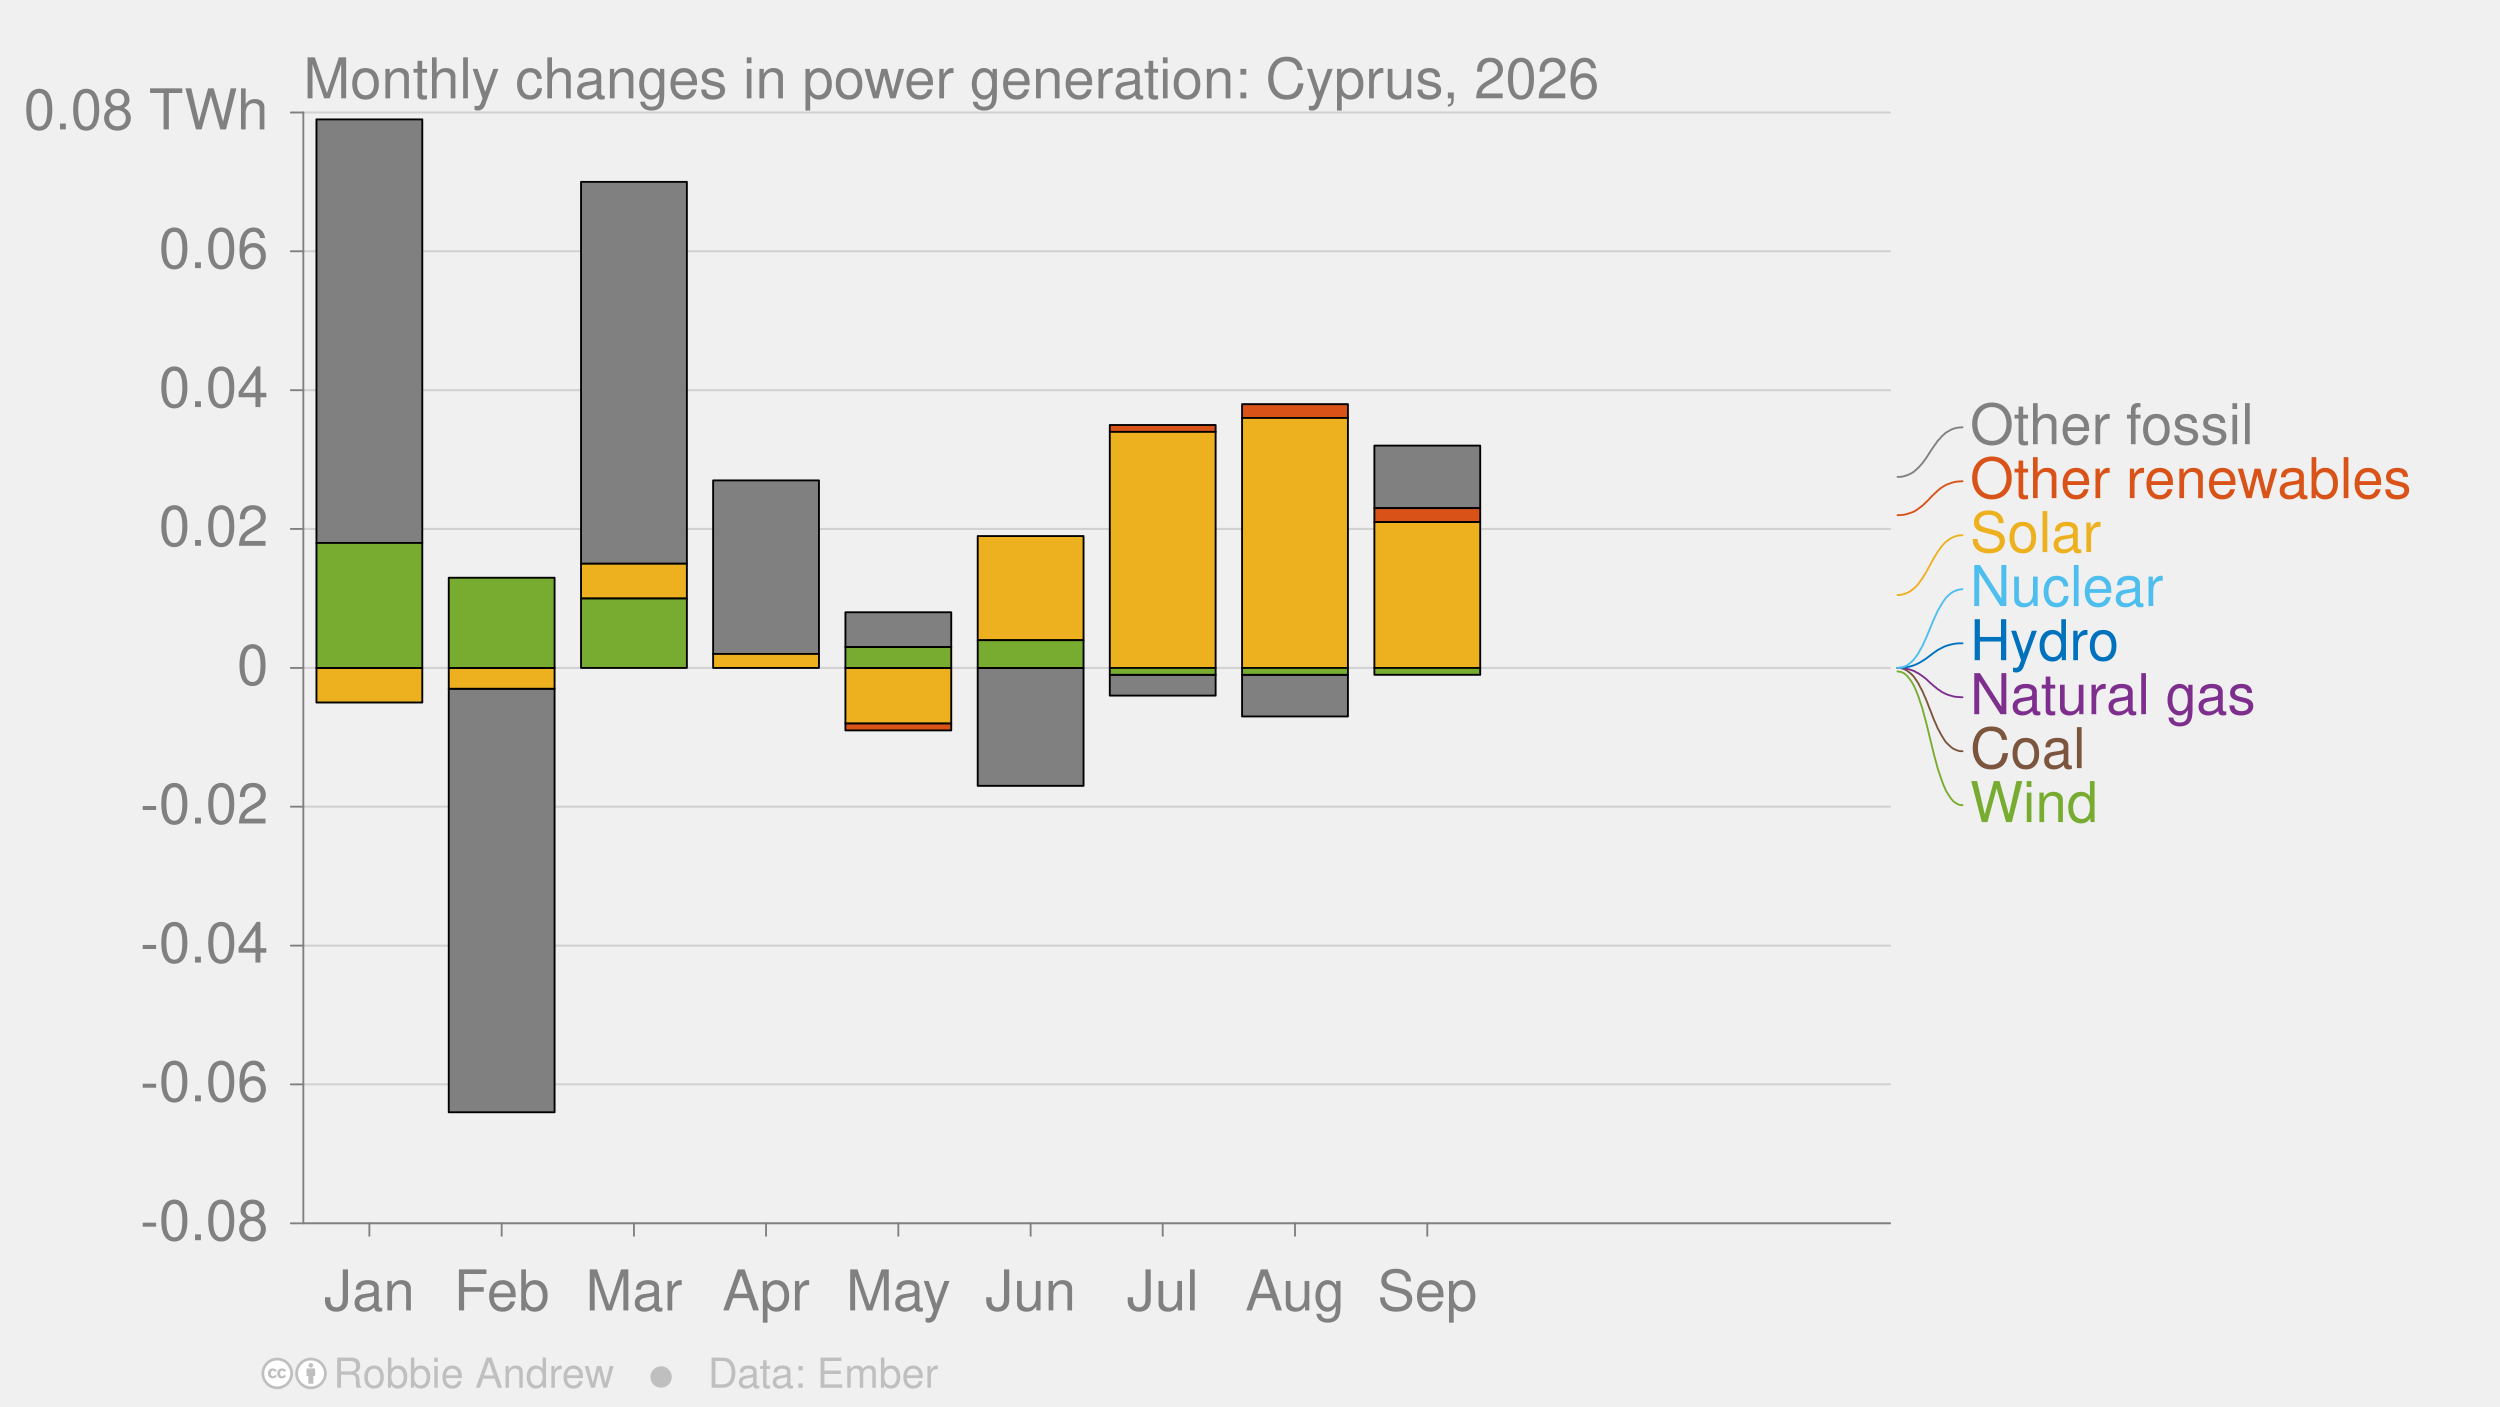
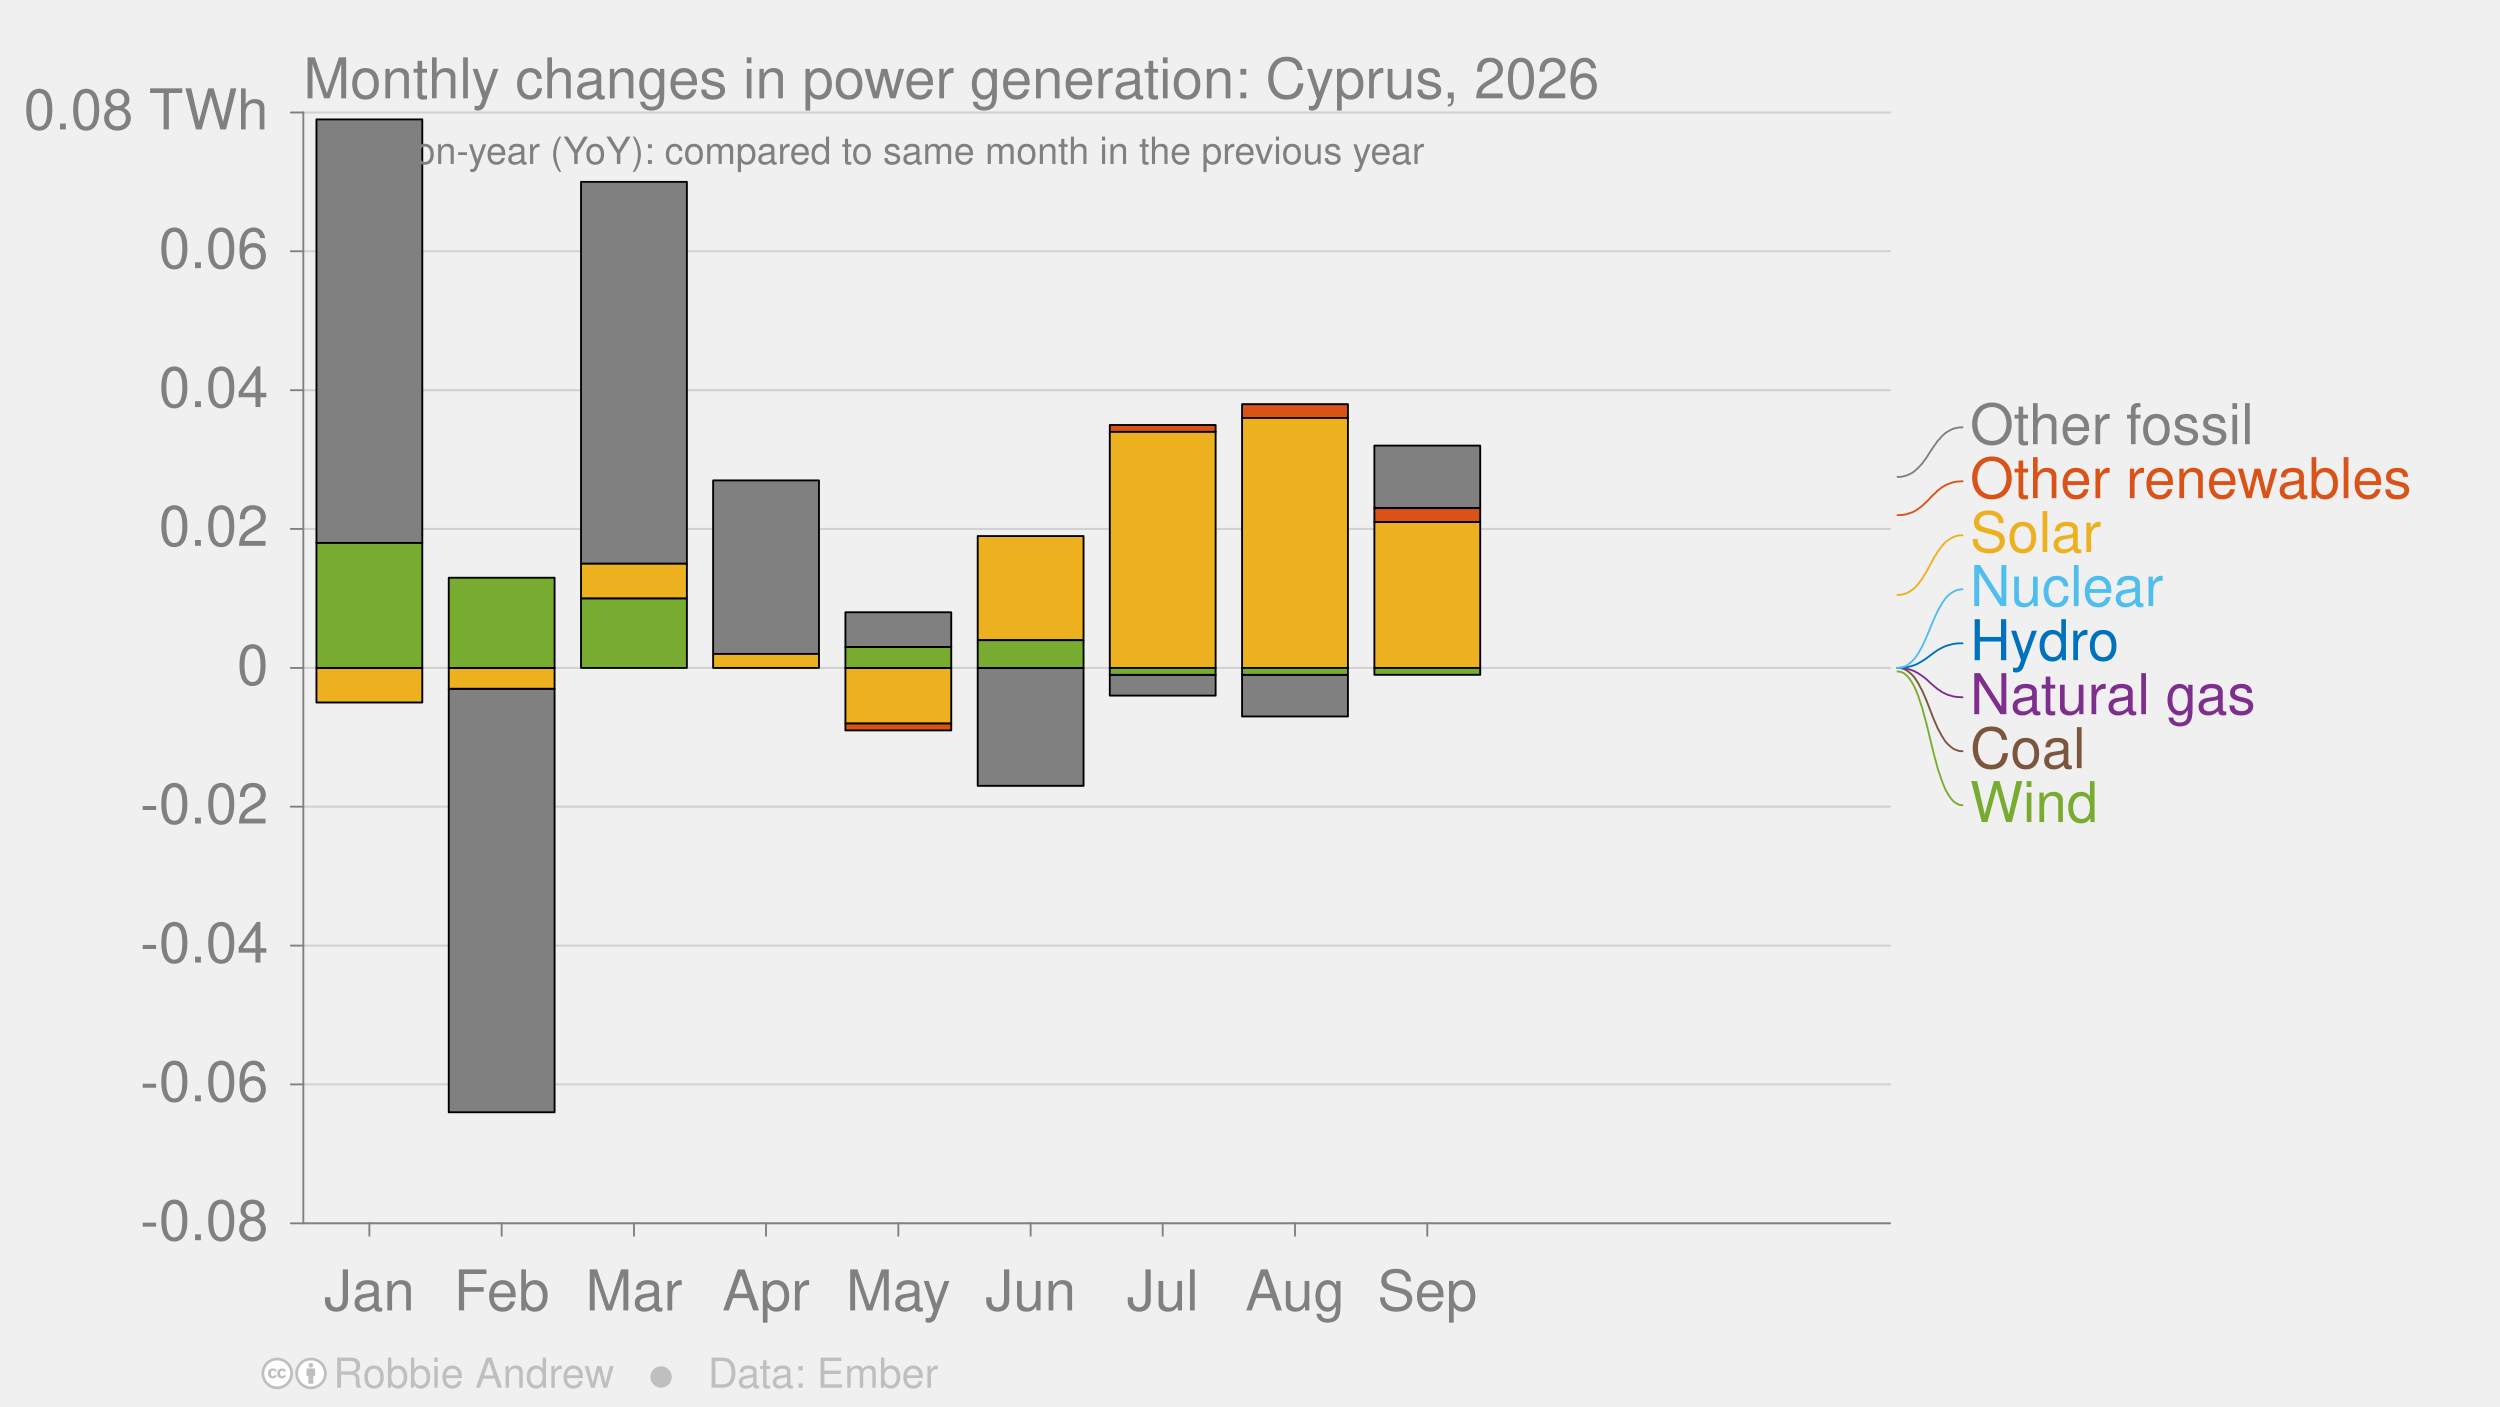
<svg xmlns="http://www.w3.org/2000/svg" xmlns:xlink="http://www.w3.org/1999/xlink" version="1.1" width="100%" height="100%" viewBox="0 0 1200.000 674.916">
  <style type="text/css">
  #main {font-family:Helvetica,Arial,sans-serif; font-size:27.00px;
         fill-opacity:1; fill:#000000; stroke:none; stroke-linejoin:round; stroke-linecap:round; stroke-width:1.00;}
  .marker {stroke-opacity:0;fill-opacity:0;}
  .marker:hover {stroke-opacity:0.5; fill-opacity:1;}
  .ticklabel {font-size:27.00px;fill:#808080;stroke:none;font-family:Helvetica}
  .ytl {text-anchor:end;}
  .dp1 {pointer-events:none;font-size:70%;text-anchor:middle;fill:#000000;}
  .dp2 {pointer-events:none;font-size:70%;text-anchor:middle;fill:#FFFFFF;}
  .numtip {pointer-events:none;}
  .cc {opacity:0.25;}
.dl_fe {background-color:#FDFFDF;display:flex;margin:auto;align-items:center}
.dl_fe_p {font-size:20px;text-align:center;margin:3px}
.dl_el {display:none;pointer-events:none;}
.cc:hover + .dl_el {display:block;}
text:hover + .dl_el {display:block;}
</style>
  <defs>
    <clipPath id="axis_clip">
      <rect x="145.8" y="54.2" width="761.2" height="532.8" />
    </clipPath>
    <path id="line_x" d="M 145.600,0 h 761.600" stroke="#262626" stroke-opacity="0.15" stroke-width="1.00" />
    <path id="tick_y" d="M 145.600,0 h -6.000" stroke="#808080" stroke-width="0.90" />
    <path id="tick_x" d="M 0,587.177 v 6.000" stroke="#808080" stroke-width="0.90" />
  </defs>
  <g id="main">
    <use xlink:href="#line_x" transform="translate(0,587.2)" />
    <use xlink:href="#line_x" transform="translate(0,520.5)" />
    <use xlink:href="#line_x" transform="translate(0,453.9)" />
    <use xlink:href="#line_x" transform="translate(0,387.2)" />
    <use xlink:href="#line_x" transform="translate(0,320.6)" />
    <use xlink:href="#line_x" transform="translate(0,253.9)" />
    <use xlink:href="#line_x" transform="translate(0,187.3)" />
    <use xlink:href="#line_x" transform="translate(0,120.6)" />
    <use xlink:href="#line_x" transform="translate(0,54.0)" />
    <use xlink:href="#tick_y" transform="translate(0,587.2)" />
    <use xlink:href="#tick_y" transform="translate(0,520.5)" />
    <use xlink:href="#tick_y" transform="translate(0,453.9)" />
    <use xlink:href="#tick_y" transform="translate(0,387.2)" />
    <use xlink:href="#tick_y" transform="translate(0,320.6)" />
    <use xlink:href="#tick_y" transform="translate(0,253.9)" />
    <use xlink:href="#tick_y" transform="translate(0,187.3)" />
    <use xlink:href="#tick_y" transform="translate(0,120.6)" />
    <use xlink:href="#tick_y" transform="translate(0,54.0)" />
    <use xlink:href="#tick_x" transform="translate(177.3,0)" />
    <use xlink:href="#tick_x" transform="translate(240.8,0)" />
    <use xlink:href="#tick_x" transform="translate(304.3,0)" />
    <use xlink:href="#tick_x" transform="translate(367.7,0)" />
    <use xlink:href="#tick_x" transform="translate(431.2,0)" />
    <use xlink:href="#tick_x" transform="translate(494.7,0)" />
    <use xlink:href="#tick_x" transform="translate(558.1,0)" />
    <use xlink:href="#tick_x" transform="translate(621.6,0)" />
    <use xlink:href="#tick_x" transform="translate(685.1,0)" />
    <polyline points="145.6,53.993 145.6,587.177 907.2,587.177" stroke="#808080" stroke-width="0.90" fill="none" />
    <text class="ticklabel xtl" transform="translate(177.3,629.0)" text-anchor="middle">Jan</text>
    <text class="ticklabel xtl" transform="translate(240.8,629.0)" text-anchor="middle">Feb</text>
    <text class="ticklabel xtl" transform="translate(304.3,629.0)" text-anchor="middle">Mar</text>
    <text class="ticklabel xtl" transform="translate(367.7,629.0)" text-anchor="middle">Apr</text>
    <text class="ticklabel xtl" transform="translate(431.2,629.0)" text-anchor="middle">May</text>
    <text class="ticklabel xtl" transform="translate(494.7,629.0)" text-anchor="middle">Jun</text>
    <text class="ticklabel xtl" transform="translate(558.1,629.0)" text-anchor="middle">Jul</text>
    <text class="ticklabel xtl" transform="translate(621.6,629.0)" text-anchor="middle">Aug</text>
    <text class="ticklabel xtl" transform="translate(685.1,629.0)" text-anchor="middle">Sep</text>
    <text class="ticklabel ytl" transform="translate(128.8,595.3)">-0.08</text>
    <text class="ticklabel ytl" transform="translate(128.8,528.6)">-0.06</text>
    <text class="ticklabel ytl" transform="translate(128.8,462.0)">-0.04</text>
    <text class="ticklabel ytl" transform="translate(128.8,395.3)">-0.02</text>
    <text class="ticklabel ytl" transform="translate(128.8,328.7)">0</text>
    <text class="ticklabel ytl" transform="translate(128.8,262.0)">0.02</text>
    <text class="ticklabel ytl" transform="translate(128.8,195.4)">0.04</text>
    <text class="ticklabel ytl" transform="translate(128.8,128.7)">0.06</text>
    <text class="ticklabel ytl" transform="translate(128.8,62.1)">0.08 TWh</text>
    <g stroke="#000" stroke-width="0.90" fill="#808080" clip-path="url(#axis_clip)">
      <polygon class="pl" points="151.9,57.3 151.9,260.6 202.7,260.6 202.7,57.3 151.9,57.3" />
      <polygon class="pl" points="215.4,533.9 215.4,330.6 266.2,330.6 266.2,533.9 215.4,533.9" />
      <polygon class="pl" points="278.9,87.3 278.9,270.6 329.7,270.6 329.7,87.3 278.9,87.3" />
      <polygon class="pl" points="342.3,230.6 342.3,313.9 393.1,313.9 393.1,230.6 342.3,230.6" />
      <polygon class="pl" points="405.8,293.9 405.8,310.6 456.6,310.6 456.6,293.9 405.8,293.9" />
      <polygon class="pl" points="469.3,377.2 469.3,320.6 520.1,320.6 520.1,377.2 469.3,377.2" />
      <polygon class="pl" points="532.7,333.9 532.7,323.9 583.5,323.9 583.5,333.9 532.7,333.9" />
      <polygon class="pl" points="596.2,343.9 596.2,323.9 647.0,323.9 647.0,343.9 596.2,343.9" />
      <polygon class="pl" points="659.7,213.9 659.7,243.9 710.5,243.9 710.5,213.9 659.7,213.9" />
    </g>
    <g stroke="#000" stroke-width="0.90" fill="#4DBEEE" clip-path="url(#axis_clip)">
</g>
    <g stroke="#000" stroke-width="0.90" fill="#D95319" clip-path="url(#axis_clip)">
      <polygon class="pl" points="405.8,350.6 405.8,347.2 456.6,347.2 456.6,350.6 405.8,350.6" />
      <polygon class="pl" points="532.7,204.0 532.7,207.3 583.5,207.3 583.5,204.0 532.7,204.0" />
      <polygon class="pl" points="596.2,194.0 596.2,200.6 647.0,200.6 647.0,194.0 596.2,194.0" />
      <polygon class="pl" points="659.7,243.9 659.7,250.6 710.5,250.6 710.5,243.9 659.7,243.9" />
    </g>
    <g stroke="#000" stroke-width="0.90" fill="#EDB120" clip-path="url(#axis_clip)">
      <polygon class="pl" points="151.9,337.2 151.9,320.6 202.7,320.6 202.7,337.2 151.9,337.2" />
      <polygon class="pl" points="215.4,330.6 215.4,320.6 266.2,320.6 266.2,330.6 215.4,330.6" />
      <polygon class="pl" points="278.9,270.6 278.9,287.3 329.7,287.3 329.7,270.6 278.9,270.6" />
      <polygon class="pl" points="342.3,313.9 342.3,320.6 393.1,320.6 393.1,313.9 342.3,313.9" />
      <polygon class="pl" points="405.8,347.2 405.8,320.6 456.6,320.6 456.6,347.2 405.8,347.2" />
      <polygon class="pl" points="469.3,257.3 469.3,307.3 520.1,307.3 520.1,257.3 469.3,257.3" />
      <polygon class="pl" points="532.7,207.3 532.7,320.6 583.5,320.6 583.5,207.3 532.7,207.3" />
      <polygon class="pl" points="596.2,200.6 596.2,320.6 647.0,320.6 647.0,200.6 596.2,200.6" />
      <polygon class="pl" points="659.7,250.6 659.7,320.6 710.5,320.6 710.5,250.6 659.7,250.6" />
    </g>
    <g stroke="#000" stroke-width="0.90" fill="#77AC30" clip-path="url(#axis_clip)">
      <polygon class="pl" points="151.9,260.6 151.9,320.6 202.7,320.6 202.7,260.6 151.9,260.6" />
      <polygon class="pl" points="215.4,277.3 215.4,320.6 266.2,320.6 266.2,277.3 215.4,277.3" />
      <polygon class="pl" points="278.9,287.3 278.9,320.6 329.7,320.6 329.7,287.3 278.9,287.3" />
      <polygon class="pl" points="405.8,310.6 405.8,320.6 456.6,320.6 456.6,310.6 405.8,310.6" />
      <polygon class="pl" points="469.3,307.3 469.3,320.6 520.1,320.6 520.1,307.3 469.3,307.3" />
      <polygon class="pl" points="532.7,323.9 532.7,320.6 583.5,320.6 583.5,323.9 532.7,323.9" />
      <polygon class="pl" points="596.2,323.9 596.2,320.6 647.0,320.6 647.0,323.9 596.2,323.9" />
      <polygon class="pl" points="659.7,323.9 659.7,320.6 710.5,320.6 710.5,323.9 659.7,323.9" />
    </g>
    <g stroke="#000" stroke-width="0.90" fill="#0072BD" clip-path="url(#axis_clip)">
</g>
    <g stroke="#000" stroke-width="0.90" fill="#7E2F8E" clip-path="url(#axis_clip)">
</g>
    <g stroke="#000" stroke-width="0.90" fill="#7B553E" clip-path="url(#axis_clip)">
</g>
    <text transform="translate(945.6,360.6)" dy="8.1" font-size="27.00" fill="#7B553E" stroke="none">Coal</text>
    <text transform="translate(945.6,334.7)" dy="8.1" font-size="27.00" fill="#7E2F8E" stroke="none">Natural gas</text>
    <text transform="translate(945.6,308.8)" dy="8.1" font-size="27.00" fill="#0072BD" stroke="none">Hydro</text>
    <text transform="translate(945.6,386.5)" dy="8.1" font-size="27.00" fill="#77AC30" stroke="none">Wind</text>
    <text transform="translate(945.6,256.9)" dy="8.1" font-size="27.00" fill="#EDB120" stroke="none">Solar</text>
    <text transform="translate(945.6,231.0)" dy="8.1" font-size="27.00" fill="#D95319" stroke="none">Other renewables</text>
    <text transform="translate(945.6,282.8)" dy="8.1" font-size="27.00" fill="#4DBEEE" stroke="none">Nuclear</text>
    <text transform="translate(945.6,205.1)" dy="8.1" font-size="27.00" fill="#808080" stroke="none">Other fossil</text>
    <polyline class="pl" points="910.8,320.6 912.4,320.7 913.8,321.1 915.2,321.8 916.4,322.7 917.6,323.7 918.8,325.0 919.8,326.5 920.8,328.0 921.7,329.8 922.7,331.6 923.5,333.5 924.4,335.5 925.2,337.5 926.0,339.6 926.8,341.6 927.6,343.7 928.4,345.7 929.3,347.7 930.1,349.6 931.1,351.4 932.0,353.1 933.0,354.7 934.0,356.2 935.2,357.4 936.4,358.5 937.6,359.4 939.0,360.0 940.4,360.5 942.0,360.6" stroke="#7B553E" stroke-width="0.90" stroke-opacity="1.00" fill="none" />
    <polyline class="pl" points="910.8,320.6 912.4,320.6 913.8,320.8 915.2,321.0 916.4,321.3 917.6,321.7 918.8,322.1 919.8,322.7 920.8,323.2 921.7,323.8 922.7,324.5 923.5,325.1 924.4,325.8 925.2,326.5 926.0,327.3 926.8,328.0 927.6,328.7 928.4,329.4 929.3,330.1 930.1,330.8 931.1,331.4 932.0,332.1 933.0,332.6 934.0,333.1 935.2,333.6 936.4,333.9 937.6,334.3 939.0,334.5 940.4,334.6 942.0,334.7" stroke="#7E2F8E" stroke-width="0.90" stroke-opacity="1.00" fill="none" />
    <polyline class="pl" points="910.8,320.6 912.4,320.5 913.8,320.4 915.2,320.2 916.4,320.0 917.6,319.7 918.8,319.3 919.8,318.9 920.8,318.4 921.7,317.9 922.7,317.3 923.5,316.8 924.4,316.2 925.2,315.6 926.0,315.0 926.8,314.4 927.6,313.8 928.4,313.2 929.3,312.6 930.1,312.0 931.1,311.5 932.0,311.0 933.0,310.5 934.0,310.1 935.2,309.7 936.4,309.4 937.6,309.1 939.0,308.9 940.4,308.8 942.0,308.8" stroke="#0072BD" stroke-width="0.90" stroke-opacity="1.00" fill="none" />
    <polyline class="pl" points="910.8,322.3 912.4,322.5 913.8,323.1 915.2,324.2 916.4,325.6 917.6,327.3 918.8,329.4 919.8,331.7 920.8,334.2 921.7,337.0 922.7,339.9 923.5,343.0 924.4,346.2 925.2,349.4 926.0,352.7 926.8,356.0 927.6,359.3 928.4,362.6 929.3,365.8 930.1,368.9 931.1,371.8 932.0,374.5 933.0,377.1 934.0,379.4 935.2,381.4 936.4,383.2 937.6,384.6 939.0,385.6 940.4,386.3 942.0,386.5" stroke="#77AC30" stroke-width="0.90" stroke-opacity="1.00" fill="none" />
    <polyline class="pl" points="910.8,285.6 912.4,285.5 913.8,285.2 915.2,284.7 916.4,284.1 917.6,283.3 918.8,282.4 919.8,281.4 920.8,280.3 921.7,279.0 922.7,277.7 923.5,276.3 924.4,274.9 925.2,273.5 926.0,272.0 926.8,270.5 927.6,269.0 928.4,267.6 929.3,266.2 930.1,264.8 931.1,263.5 932.0,262.3 933.0,261.1 934.0,260.1 935.2,259.2 936.4,258.4 937.6,257.8 939.0,257.3 940.4,257.0 942.0,256.9" stroke="#EDB120" stroke-width="0.90" stroke-opacity="1.00" fill="none" />
    <polyline class="pl" points="910.8,247.3 912.4,247.2 913.8,247.1 915.2,246.8 916.4,246.4 917.6,246.0 918.8,245.5 919.8,244.9 920.8,244.2 921.7,243.5 922.7,242.8 923.5,242.0 924.4,241.2 925.2,240.4 926.0,239.6 926.8,238.7 927.6,237.9 928.4,237.1 929.3,236.3 930.1,235.5 931.1,234.7 932.0,234.0 933.0,233.4 934.0,232.8 935.2,232.3 936.4,231.9 937.6,231.5 939.0,231.2 940.4,231.1 942.0,231.0" stroke="#D95319" stroke-width="0.90" stroke-opacity="1.00" fill="none" />
    <polyline class="pl" points="910.8,320.6 912.4,320.5 913.8,320.1 915.2,319.5 916.4,318.6 917.6,317.6 918.8,316.4 919.8,315.0 920.8,313.6 921.7,311.9 922.7,310.2 923.5,308.4 924.4,306.5 925.2,304.6 926.0,302.7 926.8,300.7 927.6,298.8 928.4,296.9 929.3,295.0 930.1,293.2 931.1,291.5 932.0,289.9 933.0,288.4 934.0,287.0 935.2,285.8 936.4,284.8 937.6,284.0 939.0,283.4 940.4,283.0 942.0,282.8" stroke="#4DBEEE" stroke-width="0.90" stroke-opacity="1.00" fill="none" />
    <polyline class="pl" points="910.8,228.9 912.4,228.9 913.8,228.6 915.2,228.2 916.4,227.7 917.6,227.1 918.8,226.3 919.8,225.4 920.8,224.5 921.7,223.5 922.7,222.4 923.5,221.3 924.4,220.1 925.2,218.9 926.0,217.6 926.8,216.4 927.6,215.2 928.4,214.0 929.3,212.8 930.1,211.6 931.1,210.6 932.0,209.5 933.0,208.6 934.0,207.7 935.2,207.0 936.4,206.3 937.6,205.8 939.0,205.4 940.4,205.2 942.0,205.1" stroke="#808080" stroke-width="0.90" stroke-opacity="1.00" fill="none" />
    <text transform="translate(145.6,47.2)" dy="0.0" font-size="27.00" fill="#808080" stroke="none">Monthly changes in power generation: Cyprus, 2026</text>
+     <text transform="translate(157.6,60.7)" dy="18.0" font-size="18.00" fill="#808080" stroke="none">Year-on-year (YoY): compared to same month in the previous year</text>
    <text transform="translate(160.0,666.1)" font-size="19.80" font-family="Helvetica" fill="#BFBFBF" stroke="none" xml:space="preserve">Robbie Andrew   ●   Data: Ember</text>
    <g>
      <rect x="123.0" y="651.4" width="34" height="17" fill="#FFF" stroke="none" opacity="0.01" />
      <g transform="translate(124.0,652.4) scale(0.24)">
        <g>
          <circle fill="#FFF" cx="37.79" cy="28.5" r="28.84" />
          <circle fill="none" cx="37.79" cy="28.5" r="28.84" stroke="#BFBFBF" stroke-width="5.5" />
          <path fill="#BFBFBF" d="M37.16,23.19 l-4.29,2.23c-0.458-0.951-1.02-1.62-1.69-2c-0.667-0.38-1.29-0.571-1.86-0.571c-2.86,0-4.29,1.89-4.29,5.66 c0,1.71,0.36,3.08,1.09,4.11c0.724,1.03,1.79,1.54,3.2,1.54c1.87,0,3.18-0.915,3.94-2.74l3.94,2 c-0.838,1.56-2,2.79-3.49,3.69c-1.48,0.896-3.12,1.34-4.91,1.34c-2.86,0-5.16-0.875-6.92-2.63 c-1.75-1.75-2.63-4.19-2.63-7.31c0-3.05,0.886-5.47,2.66-7.26c1.77-1.79,4.01-2.69,6.72-2.69 C32.6,18.56,35.44,20.1,37.16,23.19z               M55.61,23.19l-4.23,2.23c-0.457-0.951-1.02-1.62-1.69-2 c-0.668-0.38-1.31-0.571-1.91-0.571c-2.86,0-4.29,1.89-4.29,5.66c0,1.71,0.363,3.08,1.09,4.11 c0.723,1.03,1.79,1.54,3.2,1.54c1.87,0,3.18-0.915,3.94-2.74l4,2c-0.875,1.56-2.06,2.79-3.54,3.69 c-1.49,0.9-3.11,1.34-4.86,1.34c-2.9,0-5.21-0.875-6.94-2.63c-1.74-1.75-2.6-4.19-2.6-7.31 c0-3.05,0.885-5.47,2.66-7.26c1.77-1.79,4.01-2.69,6.71-2.69C51.12,18.56,53.944,20.1,55.61,23.19z" />
        </g>
      </g>
      <g transform="translate(140.2,652.4) scale(0.24)">
        <g>
          <circle fill="#FFF" cx="37.79" cy="28.5" r="28.84" />
          <circle fill="none" cx="37.79" cy="28.5" r="28.84" stroke="#BFBFBF" stroke-width="5.5" />
          <path fill="#BFBFBF" d="M46.129,20.557v13.085h-3.656v15.542h-9.944V33.643h-3.656V20.557 c0-0.572,0.2-1.057,0.599-1.457c0.401-0.399,0.887-0.6,1.457-0.6h13.144c0.533,0,1.01,0.2,1.428,0.6 C45.918,19.5,46.129,19.986,46.129,20.557z               M33.042,12.329c0-3.008,1.485-4.514,4.458-4.514s4.457,1.504,4.457,4.514 c0,2.971-1.486,4.457-4.457,4.457S33.042,15.3,33.042,12.329z" />
        </g>
      </g>
    </g>
  </g>
</svg>
